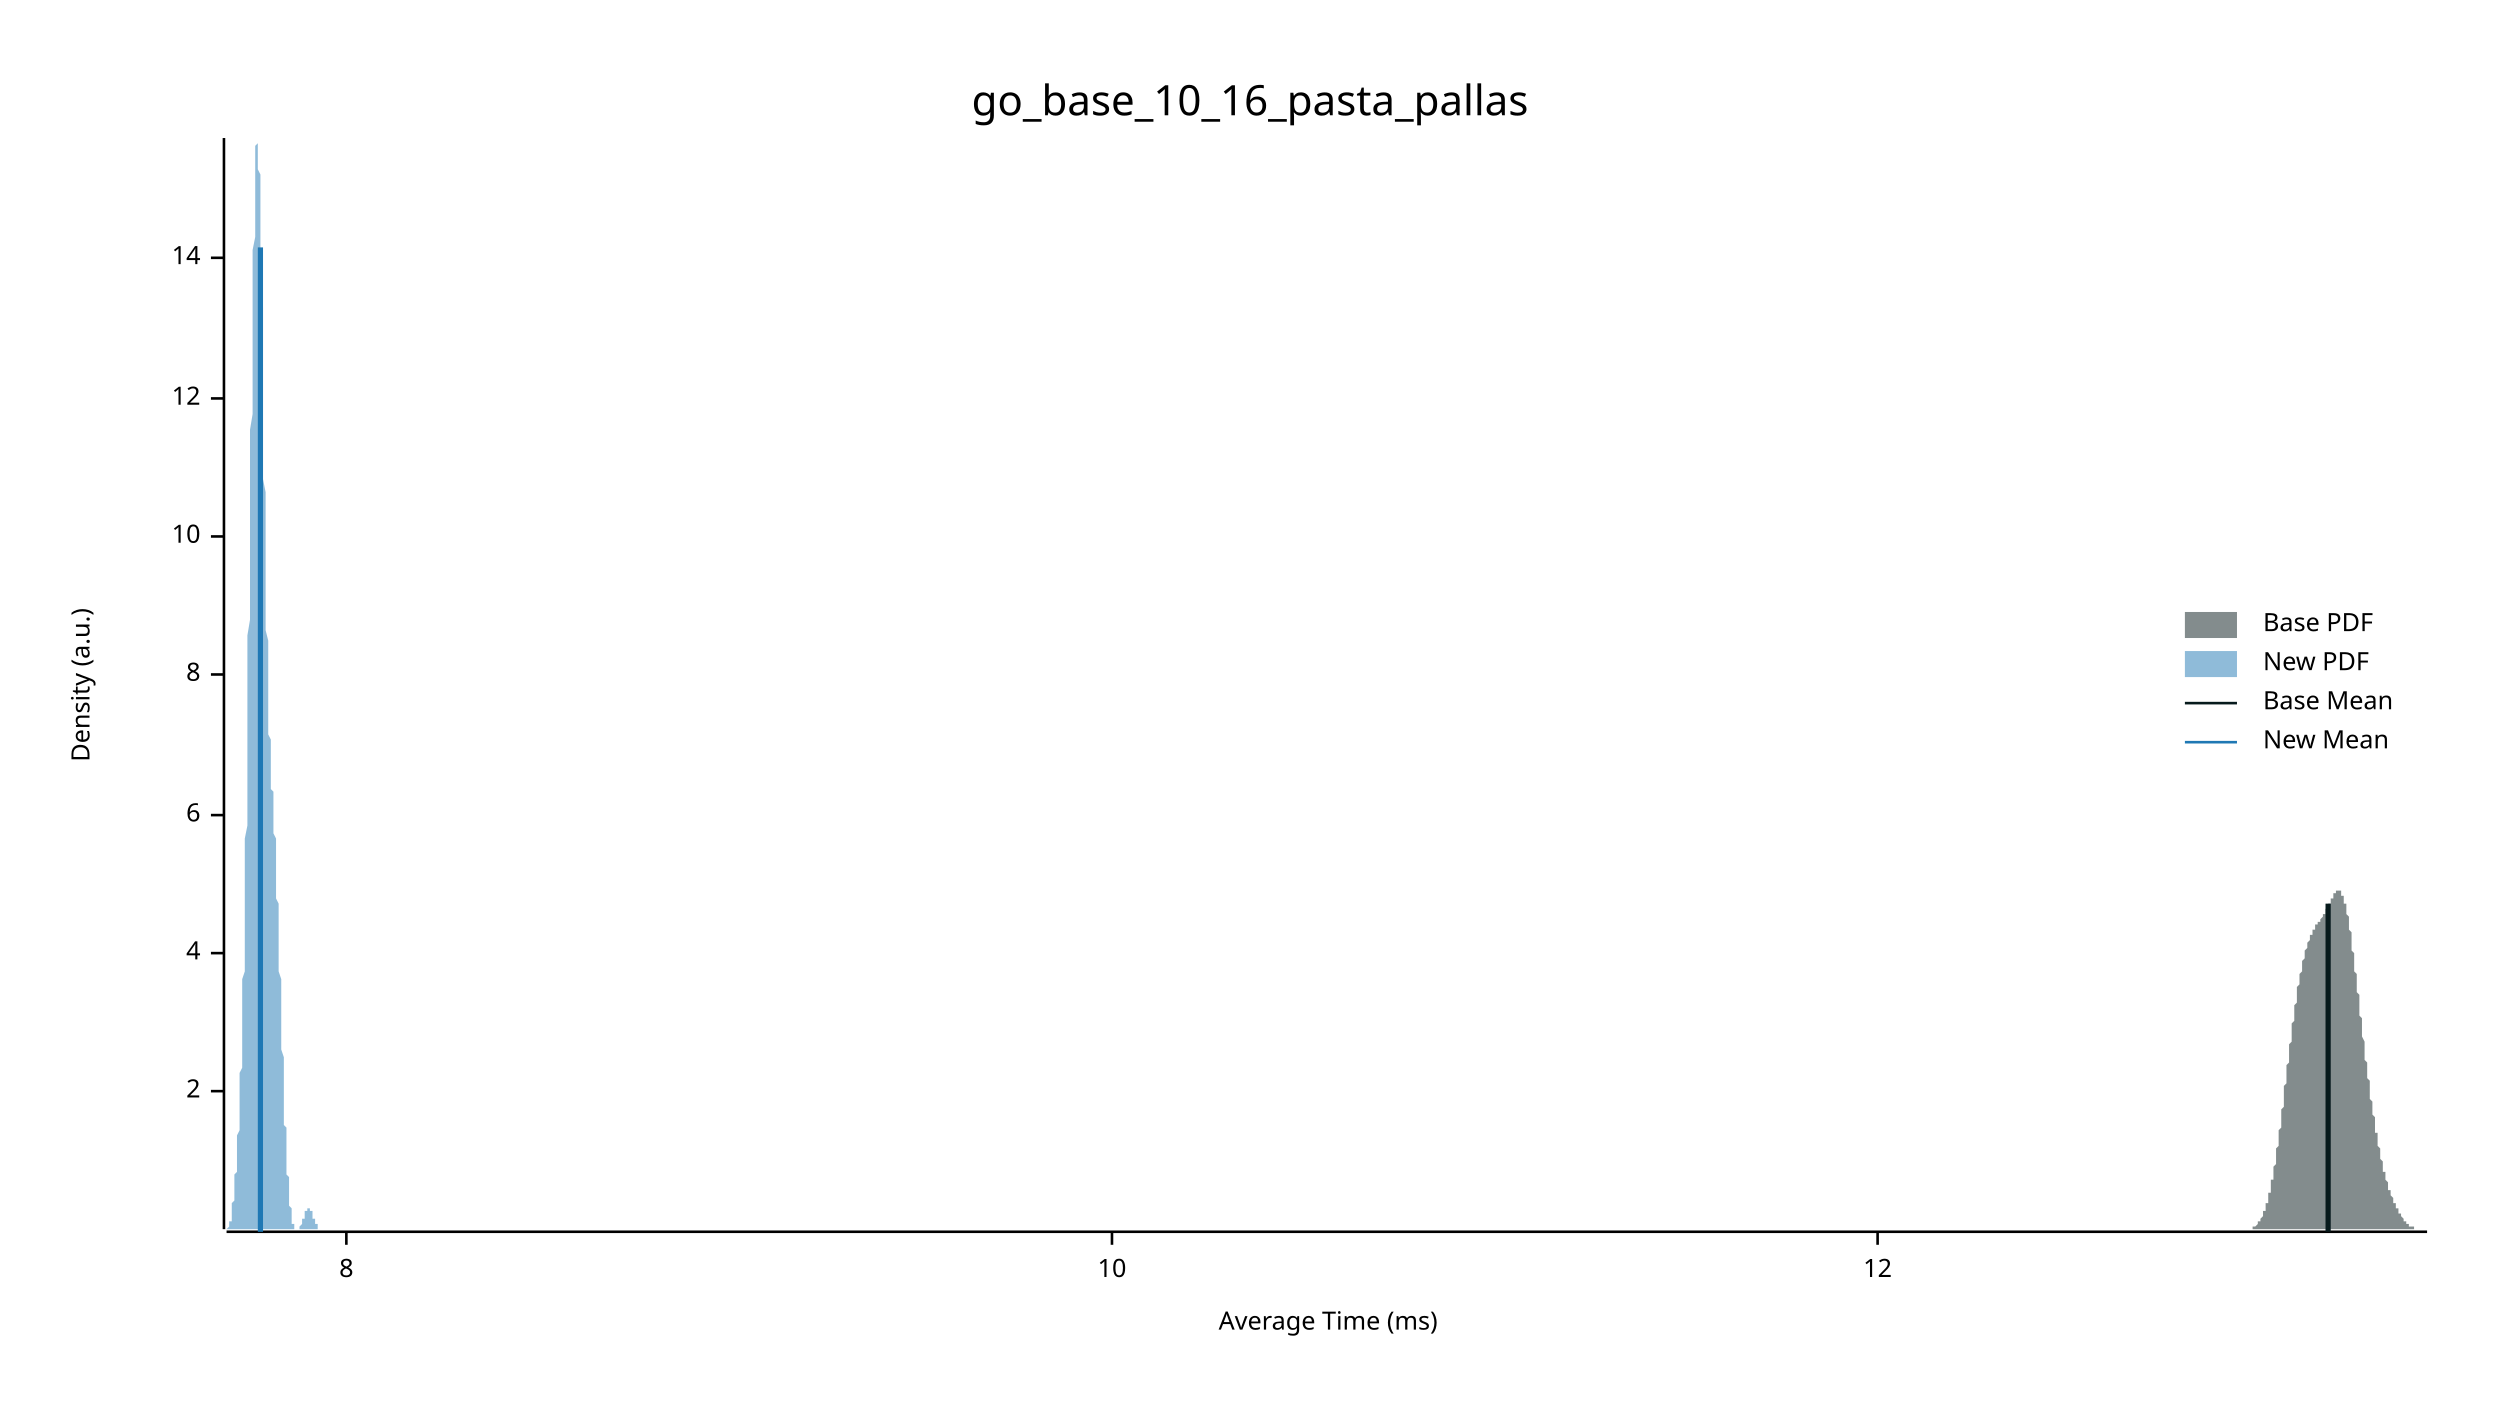
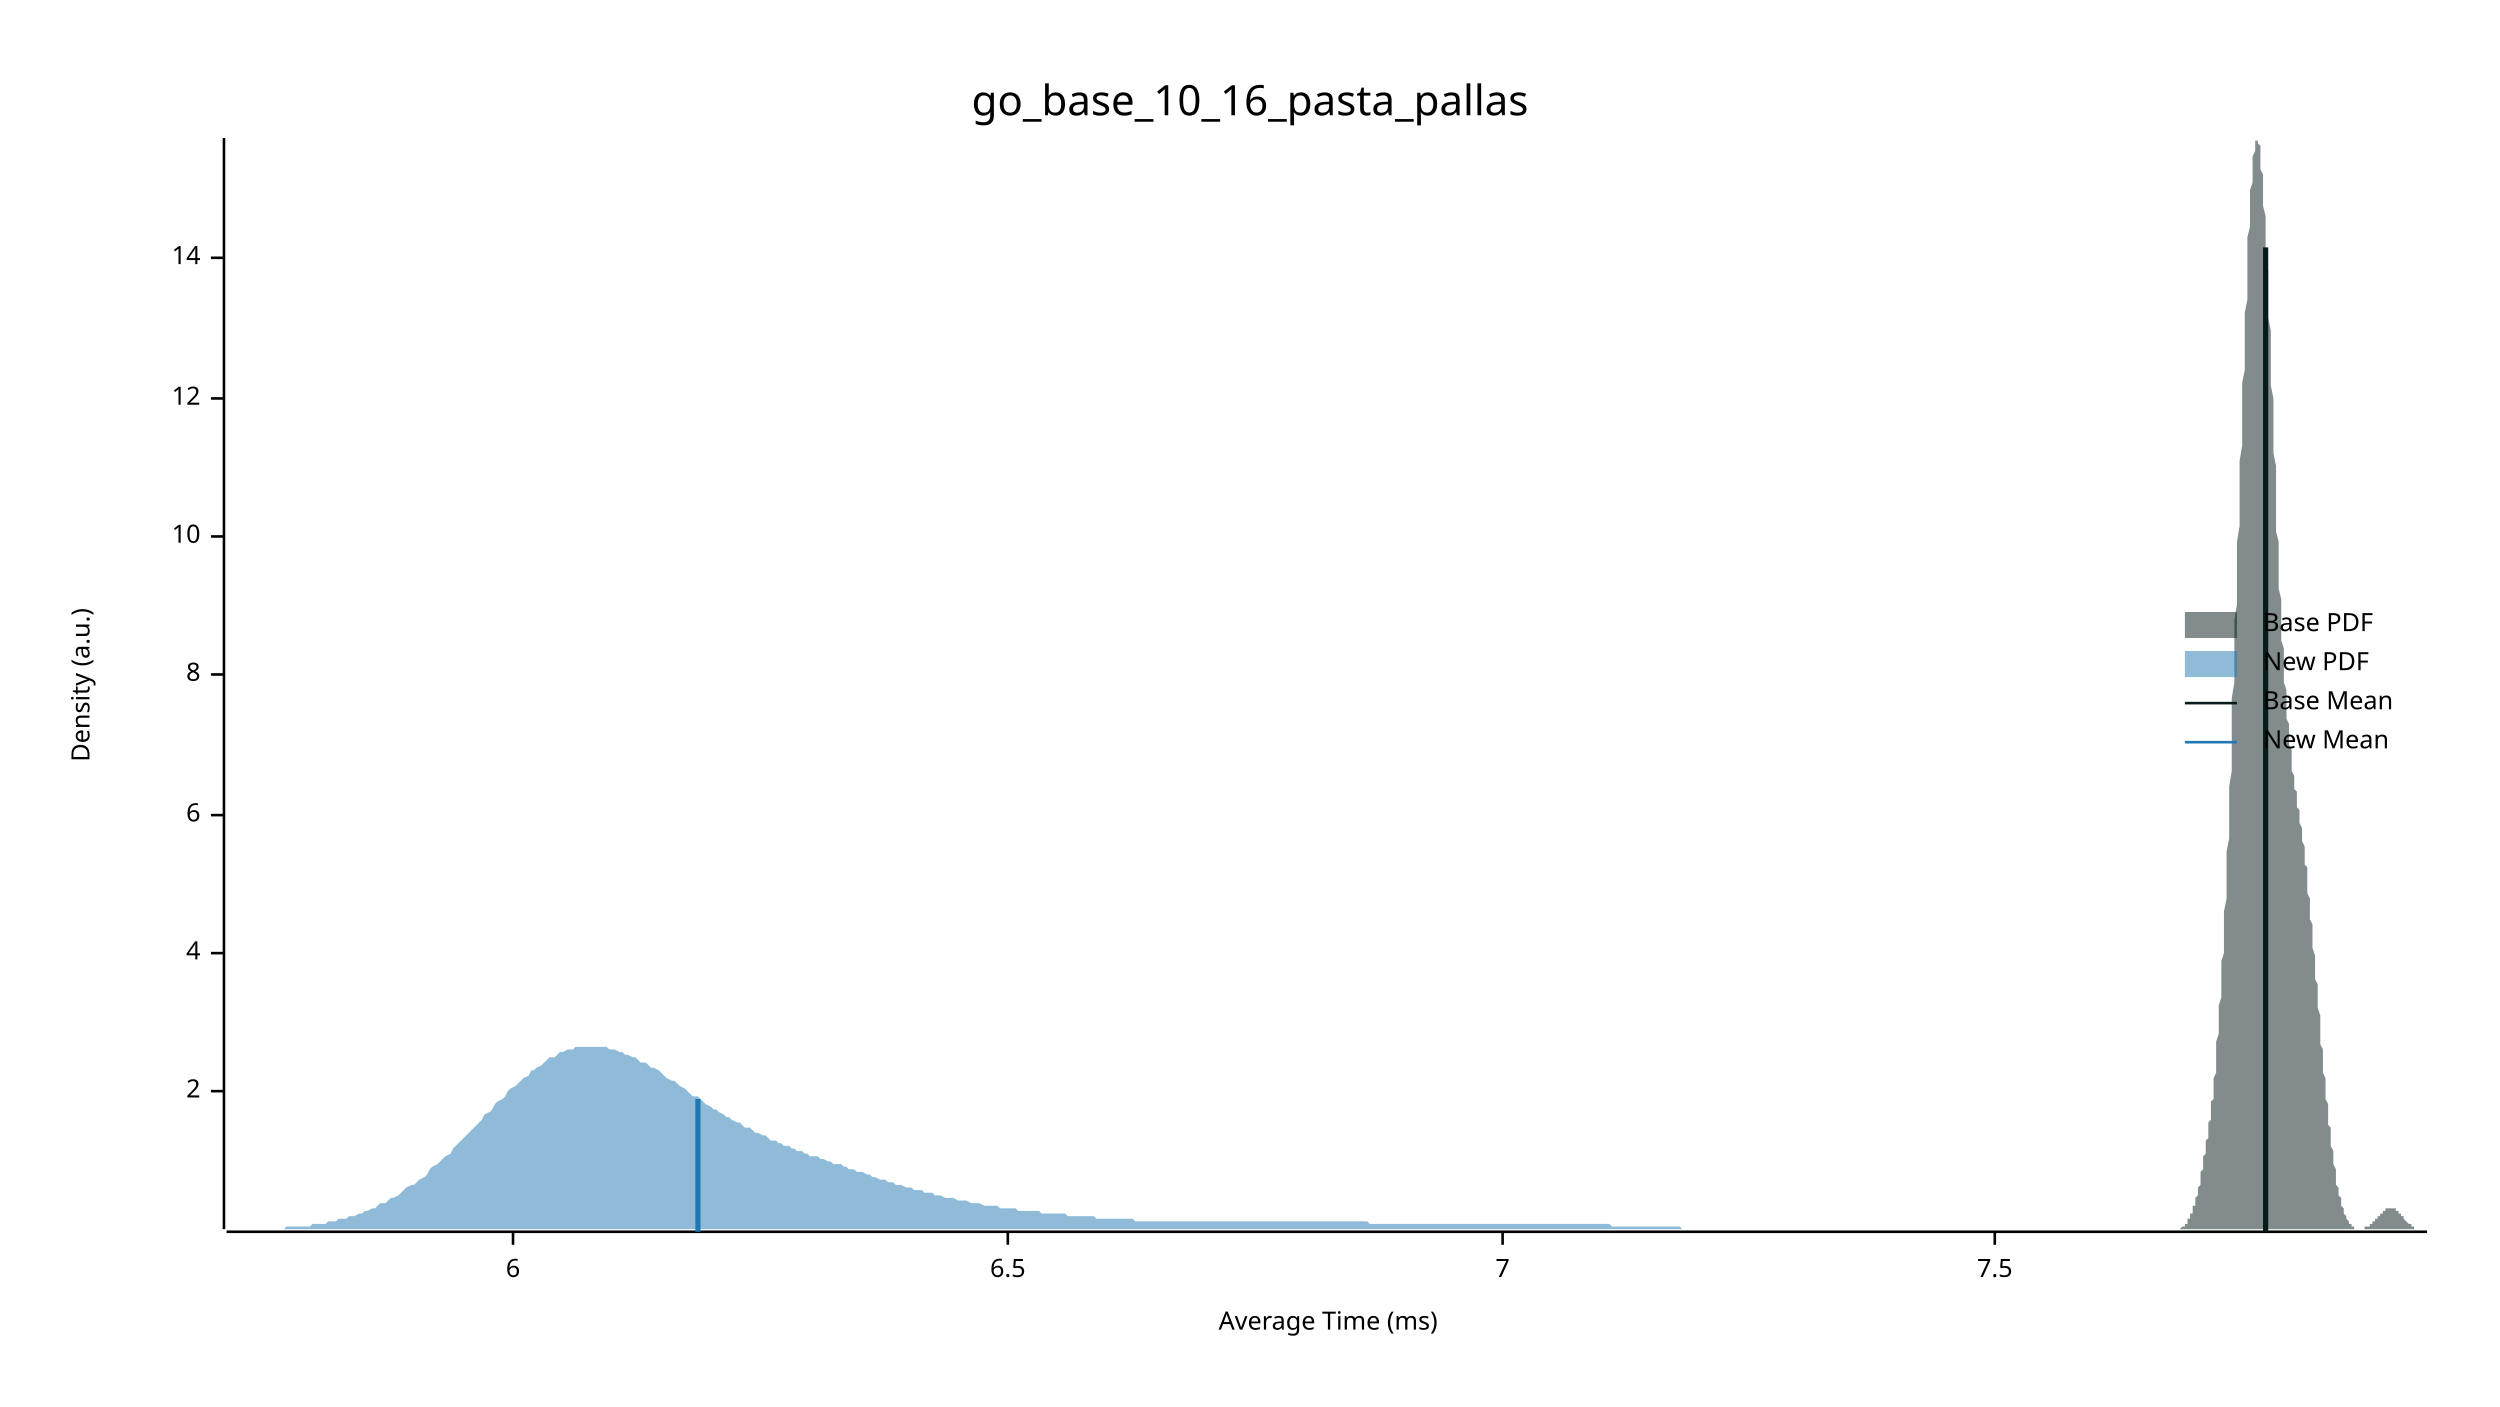
<svg xmlns="http://www.w3.org/2000/svg" width="960" height="540" viewBox="0 0 960 540">
  <text x="480" y="32" dy="0.76em" text-anchor="middle" font-family="sans-serif" font-size="16.129" opacity="1" fill="#000000">
go_base_10_16_pasta_pallas
</text>
  <text x="27" y="263" dy="0.76em" text-anchor="middle" font-family="sans-serif" font-size="9.677" opacity="1" fill="#000000" transform="rotate(270, 27, 263)">
Density (a.u.)
</text>
  <text x="510" y="513" dy="-0.5ex" text-anchor="middle" font-family="sans-serif" font-size="9.677" opacity="1" fill="#000000">
Average Time (ms)
</text>
  <polyline fill="none" opacity="1" stroke="#000000" stroke-width="1" points="86,53 86,472 " />
  <text x="77" y="419" dy="0.5ex" text-anchor="end" font-family="sans-serif" font-size="9.677" opacity="1" fill="#000000">
2
</text>
  <polyline fill="none" opacity="1" stroke="#000000" stroke-width="1" points="81,419 86,419 " />
  <text x="77" y="366" dy="0.5ex" text-anchor="end" font-family="sans-serif" font-size="9.677" opacity="1" fill="#000000">
4
</text>
  <polyline fill="none" opacity="1" stroke="#000000" stroke-width="1" points="81,366 86,366 " />
  <text x="77" y="313" dy="0.5ex" text-anchor="end" font-family="sans-serif" font-size="9.677" opacity="1" fill="#000000">
6
</text>
  <polyline fill="none" opacity="1" stroke="#000000" stroke-width="1" points="81,313 86,313 " />
  <text x="77" y="259" dy="0.5ex" text-anchor="end" font-family="sans-serif" font-size="9.677" opacity="1" fill="#000000">
8
</text>
  <polyline fill="none" opacity="1" stroke="#000000" stroke-width="1" points="81,259 86,259 " />
  <text x="77" y="206" dy="0.5ex" text-anchor="end" font-family="sans-serif" font-size="9.677" opacity="1" fill="#000000">
10
</text>
  <polyline fill="none" opacity="1" stroke="#000000" stroke-width="1" points="81,206 86,206 " />
  <text x="77" y="153" dy="0.5ex" text-anchor="end" font-family="sans-serif" font-size="9.677" opacity="1" fill="#000000">
12
</text>
  <polyline fill="none" opacity="1" stroke="#000000" stroke-width="1" points="81,153 86,153 " />
  <text x="77" y="99" dy="0.5ex" text-anchor="end" font-family="sans-serif" font-size="9.677" opacity="1" fill="#000000">
14
</text>
  <polyline fill="none" opacity="1" stroke="#000000" stroke-width="1" points="81,99 86,99 " />
  <polyline fill="none" opacity="1" stroke="#000000" stroke-width="1" points="87,473 932,473 " />
-   <text x="133" y="483" dy="0.76em" text-anchor="middle" font-family="sans-serif" font-size="9.677" opacity="1" fill="#000000">
- 8
+   <text x="197" y="483" dy="0.76em" text-anchor="middle" font-family="sans-serif" font-size="9.677" opacity="1" fill="#000000">
+ 6
</text>
-   <polyline fill="none" opacity="1" stroke="#000000" stroke-width="1" points="133,473 133,478 " />
-   <text x="427" y="483" dy="0.76em" text-anchor="middle" font-family="sans-serif" font-size="9.677" opacity="1" fill="#000000">
- 10
+   <polyline fill="none" opacity="1" stroke="#000000" stroke-width="1" points="197,473 197,478 " />
+   <text x="387" y="483" dy="0.76em" text-anchor="middle" font-family="sans-serif" font-size="9.677" opacity="1" fill="#000000">
+ 6.5
</text>
-   <polyline fill="none" opacity="1" stroke="#000000" stroke-width="1" points="427,473 427,478 " />
-   <text x="721" y="483" dy="0.76em" text-anchor="middle" font-family="sans-serif" font-size="9.677" opacity="1" fill="#000000">
- 12
+   <polyline fill="none" opacity="1" stroke="#000000" stroke-width="1" points="387,473 387,478 " />
+   <text x="577" y="483" dy="0.76em" text-anchor="middle" font-family="sans-serif" font-size="9.677" opacity="1" fill="#000000">
+ 7
</text>
-   <polyline fill="none" opacity="1" stroke="#000000" stroke-width="1" points="721,473 721,478 " />
-   <polygon opacity="0.5" fill="#071A1C" points="860,472 861,472 861,472 861,472 861,472 861,472 861,472 861,472 862,472 862,472 862,472 862,472 862,472 862,472 862,472 863,472 863,472 863,472 863,472 863,472 863,472 863,472 864,472 864,472 864,472 864,472 864,472 864,472 864,472 865,472 865,472 865,472 865,472 865,472 865,471 865,471 866,471 866,471 866,471 866,471 866,471 866,471 866,471 867,470 867,470 867,470 867,470 867,470 867,470 867,469 867,469 868,469 868,469 868,469 868,468 868,468 868,468 868,468 869,467 869,467 869,467 869,466 869,466 869,466 869,465 870,465 870,464 870,464 870,464 870,463 870,463 870,462 871,462 871,461 871,461 871,460 871,459 871,459 871,458 872,458 872,457 872,456 872,456 872,455 872,454 872,453 873,453 873,452 873,451 873,450 873,449 873,449 873,448 874,447 874,446 874,445 874,444 874,443 874,442 874,441 875,440 875,439 875,438 875,437 875,436 875,435 875,434 876,433 876,432 876,430 876,429 876,428 876,427 876,426 877,425 877,423 877,422 877,421 877,420 877,419 877,417 878,416 878,415 878,414 878,413 878,411 878,410 878,409 879,408 879,407 879,405 879,404 879,403 879,402 879,401 880,400 880,398 880,397 880,396 880,395 880,394 880,393 881,392 881,391 881,390 881,389 881,388 881,387 881,386 882,385 882,384 882,383 882,382 882,381 882,380 882,379 883,378 883,378 883,377 883,376 883,375 883,374 883,374 884,373 884,372 884,372 884,371 884,370 884,370 884,369 885,368 885,368 885,367 885,367 885,366 885,365 885,365 886,364 886,364 886,363 886,363 886,363 886,362 886,362 887,361 887,361 887,361 887,360 887,360 887,359 887,359 888,359 888,358 888,358 888,358 888,358 888,357 888,357 889,357 889,356 889,356 889,356 889,356 889,356 889,355 890,355 890,355 890,355 890,354 890,354 890,354 890,354 891,354 891,353 891,353 891,353 891,353 891,353 891,353 892,352 892,352 892,352 892,352 892,351 892,351 892,351 893,351 893,351 893,350 893,350 893,350 893,349 893,349 894,349 894,349 894,348 894,348 894,348 894,347 894,347 895,347 895,347 895,346 895,346 895,346 895,345 895,345 896,345 896,345 896,344 896,344 896,344 896,344 896,343 897,343 897,343 897,343 897,343 897,342 897,342 897,342 898,342 898,342 898,342 898,342 898,342 898,342 898,342 899,342 899,342 899,343 899,343 899,343 899,343 899,344 900,344 900,344 900,345 900,345 900,346 900,346 900,347 901,347 901,348 901,348 901,349 901,350 901,351 901,351 902,352 902,353 902,354 902,355 902,355 902,356 902,357 903,358 903,359 903,360 903,361 903,362 903,363 903,365 904,366 904,367 904,368 904,369 904,370 904,371 904,373 905,374 905,375 905,376 905,377 905,379 905,380 905,381 906,382 906,384 906,385 906,386 906,387 906,389 906,390 907,391 907,392 907,394 907,395 907,396 907,397 907,398 908,400 908,401 908,402 908,403 908,404 908,405 908,407 909,408 909,409 909,410 909,411 909,412 909,413 909,414 910,415 910,417 910,418 910,419 910,420 910,421 910,422 911,423 911,424 911,425 911,426 911,427 911,427 911,428 912,429 912,430 912,431 912,432 912,433 912,434 912,435 913,435 913,436 913,437 913,438 913,439 913,439 913,440 914,441 914,442 914,442 914,443 914,444 914,445 914,445 915,446 915,447 915,447 915,448 915,448 915,449 915,450 916,450 916,451 916,451 916,452 916,452 916,453 916,453 917,454 917,454 917,455 917,455 917,456 917,456 917,457 918,457 918,457 918,458 918,458 918,459 918,459 918,459 919,460 919,460 919,460 919,461 919,461 919,461 919,462 920,462 920,462 920,463 920,463 920,463 920,464 920,464 921,464 921,464 921,465 921,465 921,465 921,466 921,466 922,466 922,466 922,466 922,467 922,467 922,467 922,467 923,468 923,468 923,468 923,468 923,468 923,469 923,469 924,469 924,469 924,469 924,469 924,470 924,470 924,470 925,470 925,470 925,470 925,470 925,470 925,471 925,471 926,471 926,471 926,471 926,471 926,471 926,471 926,471 927,471 927,472 927,472 927,472 927,472 927,472 927,472 928,472 928,472 928,472 928,472 928,472 928,472 928,472 929,472 929,472 929,472 929,472 929,472 929,472 929,472 930,472 930,472 930,472 930,472 930,472 930,472 930,472 931,472 931,472 931,472 931,472 931,472 931,472 931,472 932,472 932,472 860,472 " />
-   <polygon opacity="0.5" fill="#1F78B4" points="87,472 87,472 87,472 87,472 87,472 87,472 87,472 87,472 87,472 87,472 87,472 87,472 87,472 87,472 88,471 88,471 88,471 88,471 88,471 88,471 88,470 88,470 88,470 88,470 88,469 88,469 88,469 89,469 89,468 89,468 89,467 89,467 89,467 89,466 89,466 89,465 89,465 89,464 89,463 89,463 89,462 90,461 90,461 90,460 90,459 90,458 90,458 90,457 90,456 90,455 90,454 90,453 90,452 90,451 91,450 91,449 91,448 91,447 91,446 91,444 91,443 91,442 91,441 91,440 91,438 91,437 91,436 92,434 92,433 92,431 92,430 92,428 92,427 92,425 92,423 92,422 92,420 92,418 92,416 92,414 92,412 93,410 93,407 93,405 93,403 93,400 93,398 93,395 93,392 93,389 93,386 93,383 93,380 93,376 94,373 94,369 94,366 94,362 94,358 94,354 94,350 94,345 94,341 94,336 94,332 94,327 94,322 95,317 95,312 95,307 95,302 95,296 95,291 95,285 95,280 95,274 95,268 95,262 95,256 95,250 95,244 96,238 96,232 96,226 96,220 96,214 96,208 96,202 96,195 96,189 96,183 96,177 96,171 96,165 97,159 97,153 97,147 97,142 97,136 97,130 97,125 97,120 97,115 97,110 97,105 97,100 97,96 98,91 98,87 98,83 98,80 98,76 98,73 98,70 98,67 98,64 98,62 98,60 98,58 98,57 98,56 99,55 99,54 99,54 99,53 99,54 99,54 99,55 99,56 99,57 99,59 99,60 99,62 99,65 100,67 100,70 100,73 100,76 100,79 100,83 100,87 100,91 100,95 100,99 100,104 100,108 100,113 101,118 101,122 101,127 101,132 101,138 101,143 101,148 101,153 101,158 101,163 101,169 101,174 101,179 101,184 102,189 102,194 102,199 102,204 102,208 102,213 102,217 102,222 102,226 102,230 102,234 102,238 102,242 103,246 103,249 103,253 103,256 103,259 103,262 103,265 103,268 103,271 103,273 103,276 103,278 103,280 103,282 104,284 104,286 104,288 104,290 104,292 104,293 104,295 104,296 104,298 104,299 104,300 104,302 104,303 105,304 105,306 105,307 105,308 105,310 105,311 105,312 105,313 105,315 105,316 105,318 105,319 105,320 106,322 106,323 106,325 106,327 106,328 106,330 106,332 106,333 106,335 106,337 106,339 106,341 106,343 106,345 107,347 107,349 107,351 107,353 107,355 107,358 107,360 107,362 107,364 107,367 107,369 107,371 107,373 108,376 108,378 108,380 108,383 108,385 108,387 108,390 108,392 108,394 108,397 108,399 108,401 108,403 109,406 109,408 109,410 109,412 109,414 109,416 109,418 109,420 109,422 109,424 109,426 109,428 109,430 109,432 110,433 110,435 110,437 110,438 110,440 110,442 110,443 110,445 110,446 110,447 110,449 110,450 110,451 111,452 111,454 111,455 111,456 111,457 111,458 111,459 111,460 111,460 111,461 111,462 111,463 111,463 112,464 112,465 112,465 112,466 112,466 112,467 112,467 112,468 112,468 112,468 112,469 112,469 112,469 112,470 113,470 113,470 113,470 113,471 113,471 113,471 113,471 113,471 113,471 113,471 113,472 113,472 113,472 114,472 114,472 114,472 114,472 114,472 114,472 114,472 114,472 114,472 114,472 114,472 114,472 114,472 115,472 115,472 115,472 115,472 115,472 115,471 115,471 115,471 115,471 115,471 115,471 115,471 115,471 115,471 116,470 116,470 116,470 116,470 116,470 116,470 116,469 116,469 116,469 116,469 116,469 116,468 116,468 117,468 117,468 117,468 117,467 117,467 117,467 117,467 117,466 117,466 117,466 117,466 117,466 117,465 117,465 118,465 118,465 118,465 118,464 118,464 118,464 118,464 118,464 118,464 118,464 118,464 118,464 118,464 119,464 119,464 119,464 119,464 119,464 119,464 119,464 119,464 119,464 119,464 119,464 119,465 119,465 120,465 120,465 120,465 120,465 120,466 120,466 120,466 120,466 120,467 120,467 120,467 120,467 120,467 120,468 121,468 121,468 121,468 121,469 121,469 121,469 121,469 121,469 121,470 121,470 121,470 121,470 121,470 122,470 122,471 122,471 122,471 122,471 122,471 122,471 122,471 122,471 122,472 122,472 122,472 122,472 123,472 123,472 123,472 123,472 123,472 123,472 123,472 123,472 123,472 123,472 123,472 123,472 123,472 123,472 124,472 124,472 124,472 124,472 124,472 124,472 87,472 " />
-   <polyline fill="none" opacity="1" stroke="#071A1C" stroke-width="2" points="894,473 894,347 " />
-   <polyline fill="none" opacity="1" stroke="#1F78B4" stroke-width="2" points="100,473 100,95 " />
+   <polyline fill="none" opacity="1" stroke="#000000" stroke-width="1" points="577,473 577,478 " />
+   <text x="766" y="483" dy="0.76em" text-anchor="middle" font-family="sans-serif" font-size="9.677" opacity="1" fill="#000000">
+ 7.5
+ </text>
+   <polyline fill="none" opacity="1" stroke="#000000" stroke-width="1" points="766,473 766,478 " />
+   <polygon opacity="0.5" fill="#071A1C" points="835,472 835,472 835,472 836,472 836,472 836,472 836,472 836,472 837,472 837,472 837,472 837,472 837,472 838,471 838,471 838,471 838,471 838,471 839,471 839,471 839,470 839,470 839,470 840,470 840,469 840,469 840,469 840,469 840,468 841,468 841,467 841,467 841,467 841,466 842,466 842,465 842,465 842,464 842,463 843,463 843,462 843,461 843,461 843,460 844,459 844,458 844,458 844,457 844,456 845,455 845,454 845,453 845,452 845,451 845,450 846,449 846,448 846,447 846,446 846,444 847,443 847,442 847,441 847,440 847,438 848,437 848,436 848,434 848,433 848,431 849,430 849,428 849,427 849,425 849,423 850,422 850,420 850,418 850,416 850,414 851,412 851,410 851,407 851,405 851,403 851,400 852,397 852,395 852,392 852,389 852,386 853,383 853,380 853,376 853,373 853,369 854,366 854,362 854,358 854,354 854,350 855,345 855,341 855,336 855,332 855,327 856,322 856,317 856,312 856,307 856,302 857,296 857,291 857,285 857,280 857,274 857,268 858,262 858,256 858,250 858,244 858,238 859,232 859,226 859,220 859,214 859,208 860,202 860,195 860,189 860,183 860,177 861,171 861,165 861,159 861,153 861,147 862,142 862,136 862,130 862,125 862,120 863,115 863,110 863,105 863,100 863,96 863,91 864,87 864,83 864,79 864,76 864,73 865,70 865,67 865,64 865,62 865,60 866,58 866,57 866,56 866,55 866,54 867,54 867,53 867,54 867,54 867,55 868,56 868,57 868,59 868,60 868,62 868,65 869,67 869,70 869,73 869,76 869,79 870,83 870,87 870,91 870,95 870,99 871,104 871,108 871,113 871,118 871,122 872,127 872,132 872,138 872,143 872,148 873,153 873,158 873,163 873,169 873,174 874,179 874,184 874,189 874,194 874,199 874,204 875,208 875,213 875,217 875,222 875,226 876,230 876,234 876,238 876,242 876,246 877,249 877,253 877,256 877,259 877,262 878,265 878,268 878,271 878,273 878,276 879,278 879,280 879,282 879,284 879,286 880,288 880,290 880,291 880,293 880,295 880,296 881,298 881,299 881,300 881,302 881,303 882,304 882,306 882,307 882,308 882,310 883,311 883,312 883,313 883,315 883,316 884,318 884,319 884,320 884,322 884,323 885,325 885,327 885,328 885,330 885,332 886,333 886,335 886,337 886,339 886,341 886,343 887,345 887,347 887,349 887,351 887,353 888,355 888,358 888,360 888,362 888,364 889,367 889,369 889,371 889,373 889,376 890,378 890,380 890,383 890,385 890,387 891,390 891,392 891,394 891,397 891,399 891,401 892,403 892,406 892,408 892,410 892,412 893,414 893,416 893,418 893,420 893,422 894,424 894,426 894,428 894,430 894,432 895,433 895,435 895,437 895,438 895,440 896,442 896,443 896,445 896,446 896,447 897,449 897,450 897,451 897,452 897,454 897,455 898,456 898,457 898,458 898,459 898,459 899,460 899,461 899,462 899,463 899,463 900,464 900,465 900,465 900,466 900,466 901,467 901,467 901,468 901,468 901,468 902,469 902,469 902,469 902,470 902,470 903,470 903,470 903,471 903,471 903,471 903,471 904,471 904,471 904,471 904,471 904,472 905,472 905,472 905,472 905,472 905,472 906,472 906,472 906,472 906,472 906,472 907,472 907,472 907,472 907,472 907,472 908,472 908,472 908,472 908,472 908,471 909,471 909,471 909,471 909,471 909,471 909,471 910,471 910,471 910,470 910,470 910,470 911,470 911,470 911,470 911,469 911,469 912,469 912,469 912,469 912,468 912,468 913,468 913,468 913,468 913,467 913,467 914,467 914,467 914,466 914,466 914,466 914,466 915,466 915,465 915,465 915,465 915,465 916,465 916,464 916,464 916,464 916,464 917,464 917,464 917,464 917,464 917,464 918,464 918,464 918,464 918,464 918,464 919,464 919,464 919,464 919,464 919,464 920,464 920,464 920,465 920,465 920,465 920,465 921,465 921,465 921,466 921,466 921,466 922,466 922,467 922,467 922,467 922,467 923,467 923,468 923,468 923,468 923,468 924,469 924,469 924,469 924,469 924,469 925,470 925,470 925,470 925,470 925,470 926,470 926,471 926,471 926,471 926,471 926,471 927,471 927,471 927,471 927,471 927,472 928,472 928,472 928,472 928,472 928,472 929,472 929,472 929,472 929,472 929,472 930,472 930,472 930,472 930,472 930,472 931,472 931,472 931,472 931,472 931,472 932,472 932,472 835,472 " />
+   <polygon opacity="0.5" fill="#1F78B4" points="87,472 88,472 89,472 90,472 91,472 93,472 94,472 95,472 96,472 98,472 99,472 100,472 101,472 103,472 104,472 105,472 106,472 108,472 109,472 110,471 111,471 113,471 114,471 115,471 116,471 118,471 119,471 120,470 121,470 123,470 124,470 125,470 126,469 128,469 129,469 130,468 131,468 133,468 134,467 135,467 136,467 138,466 139,466 140,465 141,465 143,464 144,464 145,463 146,462 148,462 149,461 150,460 151,460 153,459 154,458 155,457 156,456 158,455 159,455 160,454 161,453 163,452 164,451 165,449 166,448 168,447 169,446 170,445 171,444 173,443 174,441 175,440 176,439 178,437 179,436 180,435 181,434 183,432 184,431 185,430 186,428 188,427 189,426 190,424 191,423 193,422 194,421 195,419 196,418 198,417 199,416 200,415 201,414 203,413 204,411 205,411 206,410 208,409 209,408 210,407 211,406 213,406 214,405 215,404 216,404 218,403 219,403 220,403 221,402 223,402 224,402 225,402 226,402 228,402 229,402 230,402 231,402 233,402 234,403 235,403 236,403 238,404 239,404 240,405 241,405 243,406 244,406 245,407 246,408 248,408 249,409 250,410 251,410 253,411 254,412 255,413 256,414 258,415 259,415 260,416 261,417 263,418 264,419 265,420 266,421 268,421 269,422 270,423 271,424 273,425 274,426 275,426 276,427 278,428 279,429 280,429 281,430 283,431 284,431 285,432 286,433 288,433 289,434 290,435 291,435 293,436 294,436 295,437 296,438 298,438 299,439 300,439 301,440 303,440 304,441 305,441 306,442 308,442 309,443 310,443 311,444 313,444 314,444 315,445 316,445 318,446 319,446 320,447 321,447 323,447 324,448 325,448 326,449 328,449 329,450 330,450 331,450 333,451 334,451 335,452 336,452 338,453 339,453 340,453 341,454 343,454 344,455 345,455 346,455 348,456 349,456 350,456 351,457 353,457 354,457 355,458 356,458 358,458 359,459 360,459 361,459 363,460 364,460 365,460 366,460 368,461 369,461 370,461 371,461 373,462 374,462 375,462 376,462 378,463 379,463 380,463 381,463 383,463 384,464 385,464 386,464 388,464 389,464 390,464 391,465 393,465 394,465 395,465 396,465 398,465 399,465 400,466 401,466 403,466 404,466 405,466 406,466 408,466 409,466 410,467 411,467 413,467 414,467 415,467 416,467 418,467 419,467 420,467 421,468 423,468 424,468 425,468 426,468 428,468 429,468 430,468 431,468 433,468 434,468 435,468 436,469 438,469 439,469 440,469 441,469 443,469 444,469 445,469 446,469 448,469 449,469 450,469 451,469 453,469 454,469 455,469 456,469 458,469 459,469 460,469 461,469 463,469 464,469 465,469 466,469 468,469 469,469 470,469 471,469 473,469 474,469 475,469 476,469 478,469 479,469 480,469 481,469 483,469 484,469 485,469 486,469 488,469 489,469 490,469 491,469 493,469 494,469 495,469 496,469 498,469 499,469 500,469 501,469 503,469 504,469 505,469 506,469 508,469 509,469 510,469 511,469 513,469 514,469 515,469 516,469 518,469 519,469 520,469 521,469 523,469 524,469 525,469 526,470 528,470 529,470 530,470 531,470 533,470 534,470 535,470 536,470 538,470 539,470 540,470 541,470 543,470 544,470 545,470 546,470 548,470 549,470 550,470 551,470 553,470 554,470 555,470 556,470 558,470 559,470 560,470 561,470 563,470 564,470 565,470 566,470 568,470 569,470 570,470 571,470 573,470 574,470 575,470 576,470 578,470 579,470 580,470 581,470 583,470 584,470 585,470 586,470 588,470 589,470 590,470 591,470 593,470 594,470 595,470 596,470 598,470 599,470 600,470 601,470 603,470 604,470 605,470 606,470 608,470 609,470 610,470 611,470 613,470 614,470 615,470 616,470 618,470 619,471 620,471 621,471 623,471 624,471 625,471 626,471 628,471 629,471 630,471 631,471 633,471 634,471 635,471 636,471 638,471 639,471 640,471 641,471 643,471 644,471 645,471 646,472 648,472 649,472 650,472 651,472 653,472 654,472 655,472 656,472 658,472 659,472 660,472 661,472 663,472 664,472 665,472 666,472 668,472 669,472 670,472 671,472 673,472 674,472 675,472 676,472 678,472 679,472 680,472 681,472 683,472 684,472 685,472 686,472 688,472 689,472 690,472 691,472 693,472 694,472 695,472 696,472 698,472 699,472 700,472 701,472 703,472 704,472 705,472 706,472 708,472 709,472 710,472 710,472 87,472 " />
+   <polyline fill="none" opacity="1" stroke="#071A1C" stroke-width="2" points="870,473 870,95 " />
+   <polyline fill="none" opacity="1" stroke="#1F78B4" stroke-width="2" points="268,473 268,422 " />
  <text x="869" y="235" dy="0.76em" text-anchor="start" font-family="sans-serif" font-size="9.677" opacity="1" fill="#000000">
Base PDF
</text>
  <text x="869" y="250" dy="0.76em" text-anchor="start" font-family="sans-serif" font-size="9.677" opacity="1" fill="#000000">
New PDF
</text>
  <text x="869" y="265" dy="0.76em" text-anchor="start" font-family="sans-serif" font-size="9.677" opacity="1" fill="#000000">
Base Mean
</text>
  <text x="869" y="280" dy="0.76em" text-anchor="start" font-family="sans-serif" font-size="9.677" opacity="1" fill="#000000">
New Mean
</text>
  <rect x="839" y="235" width="20" height="10" opacity="0.5" fill="#071A1C" stroke="none" />
  <rect x="839" y="250" width="20" height="10" opacity="0.5" fill="#1F78B4" stroke="none" />
  <polyline fill="none" opacity="1" stroke="#071A1C" stroke-width="1" points="839,270 859,270 " />
  <polyline fill="none" opacity="1" stroke="#1F78B4" stroke-width="1" points="839,285 859,285 " />
</svg>
